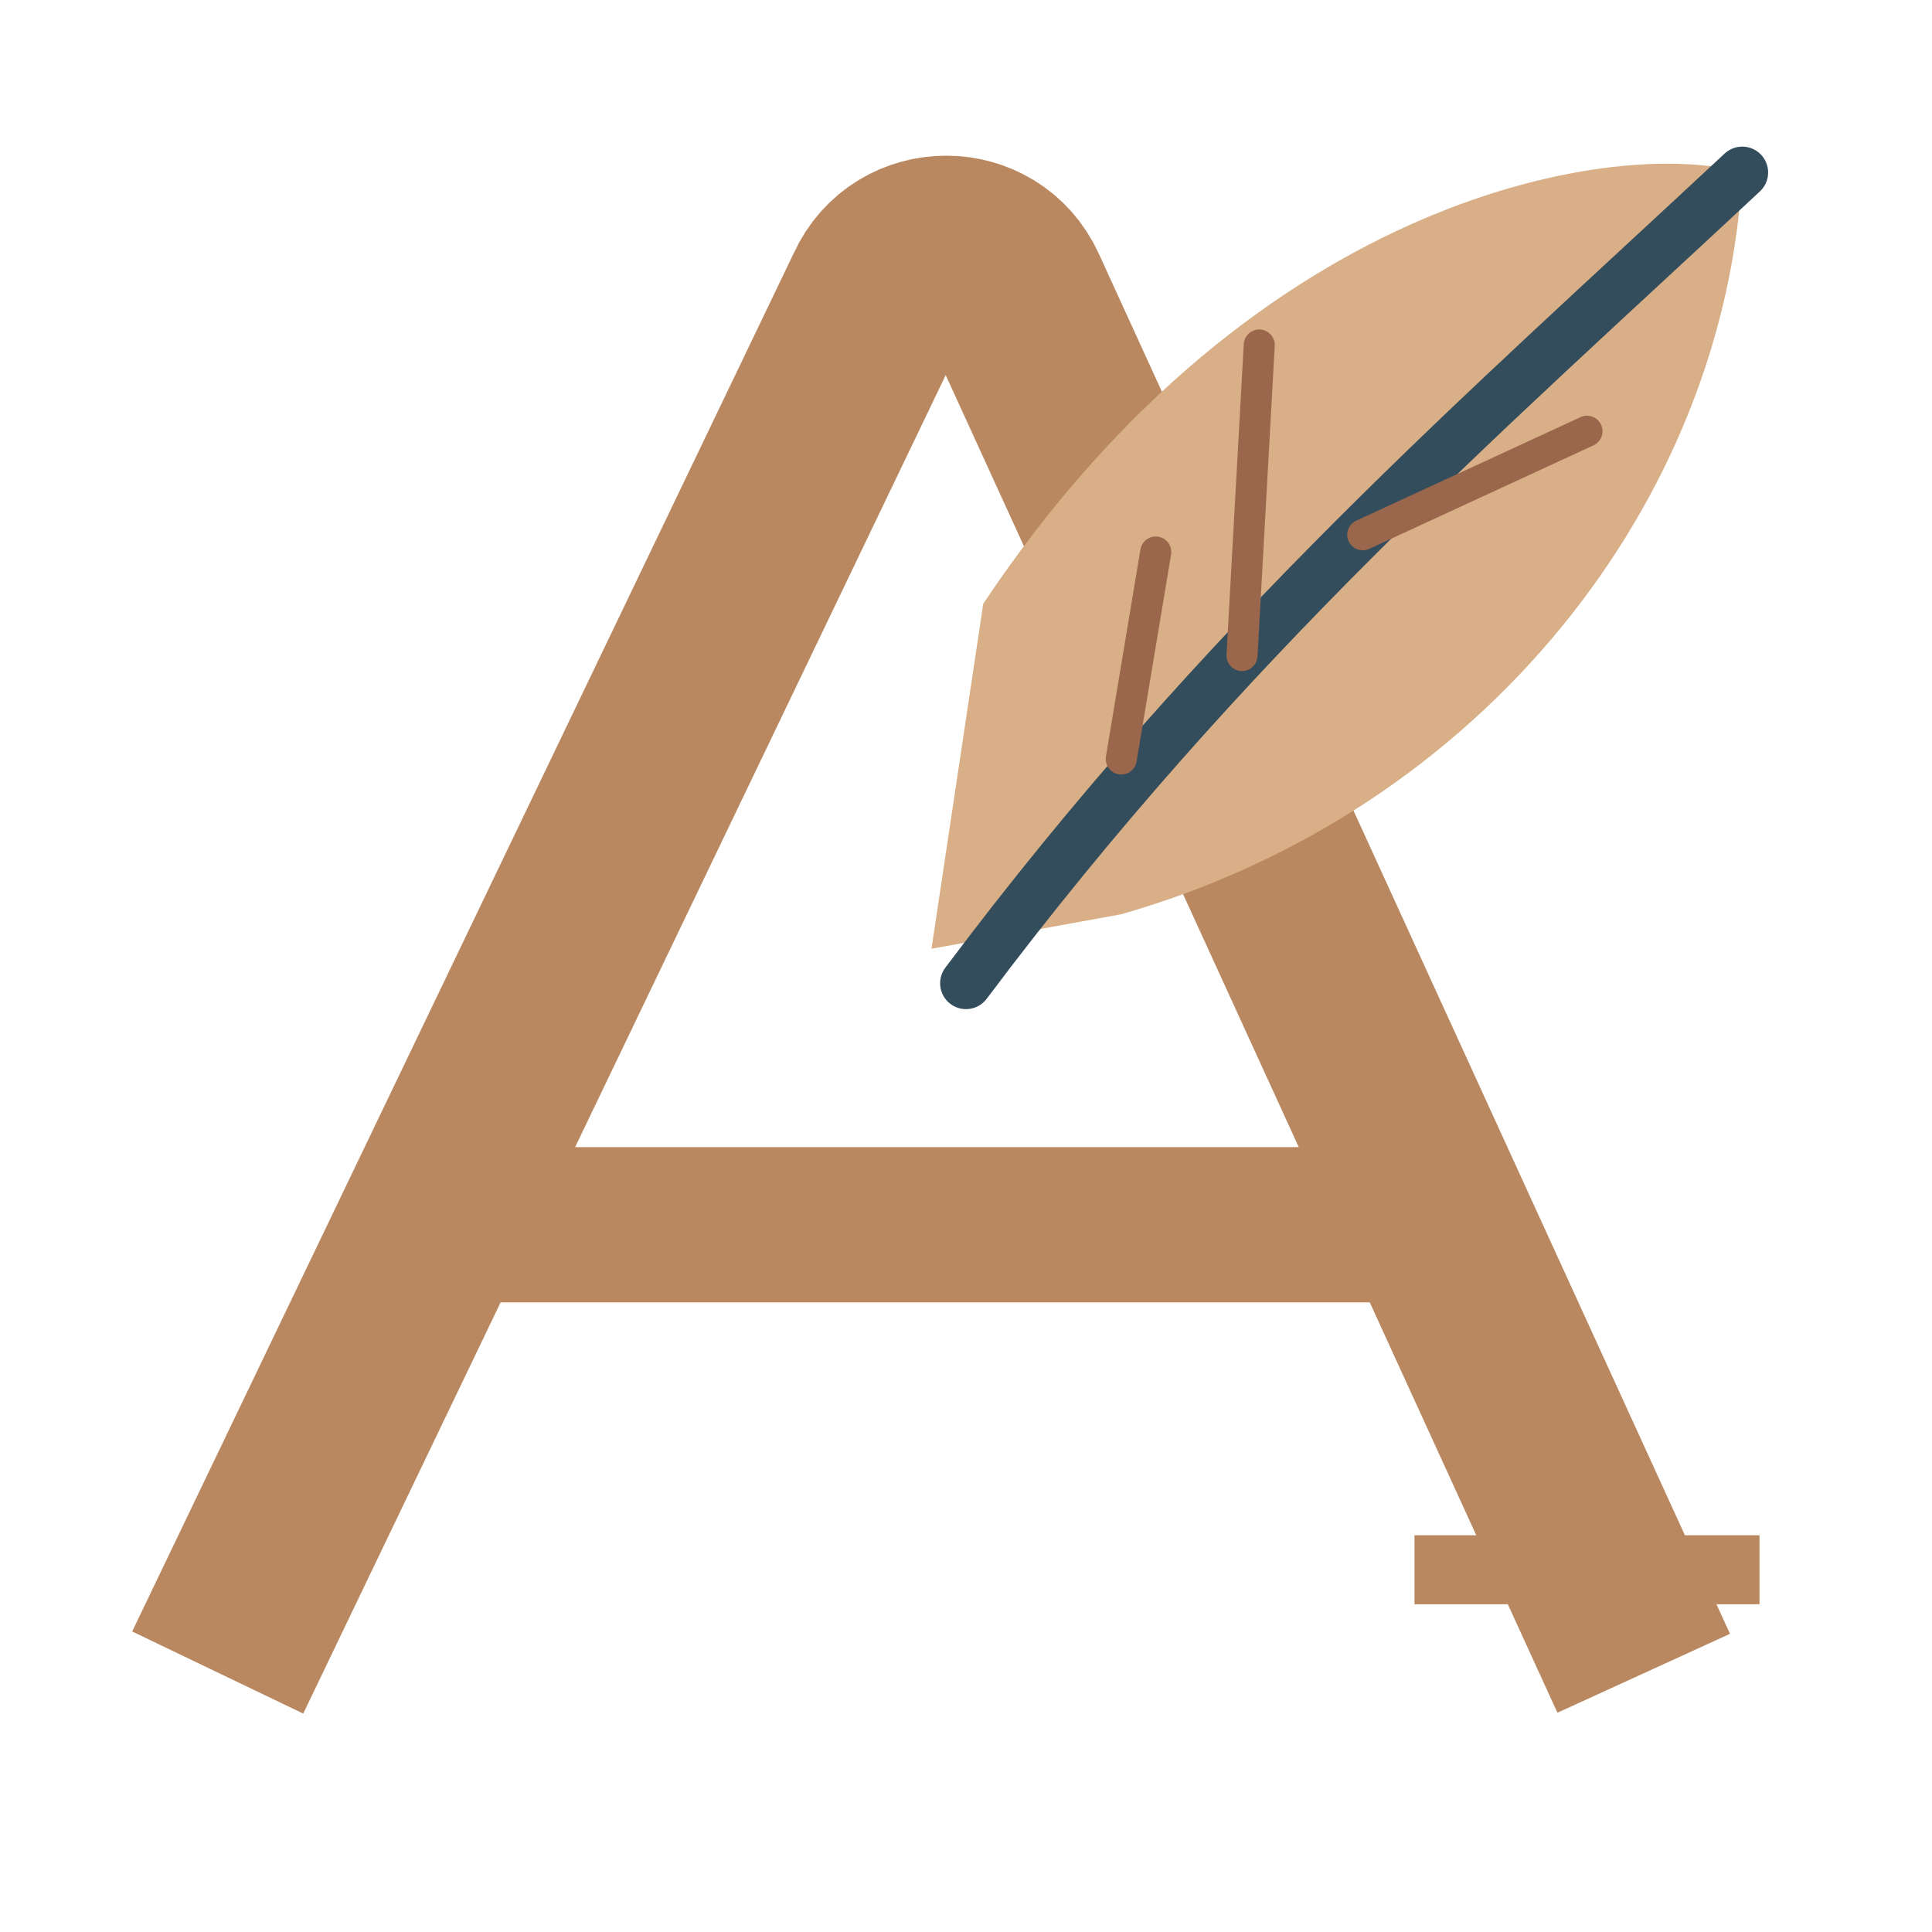
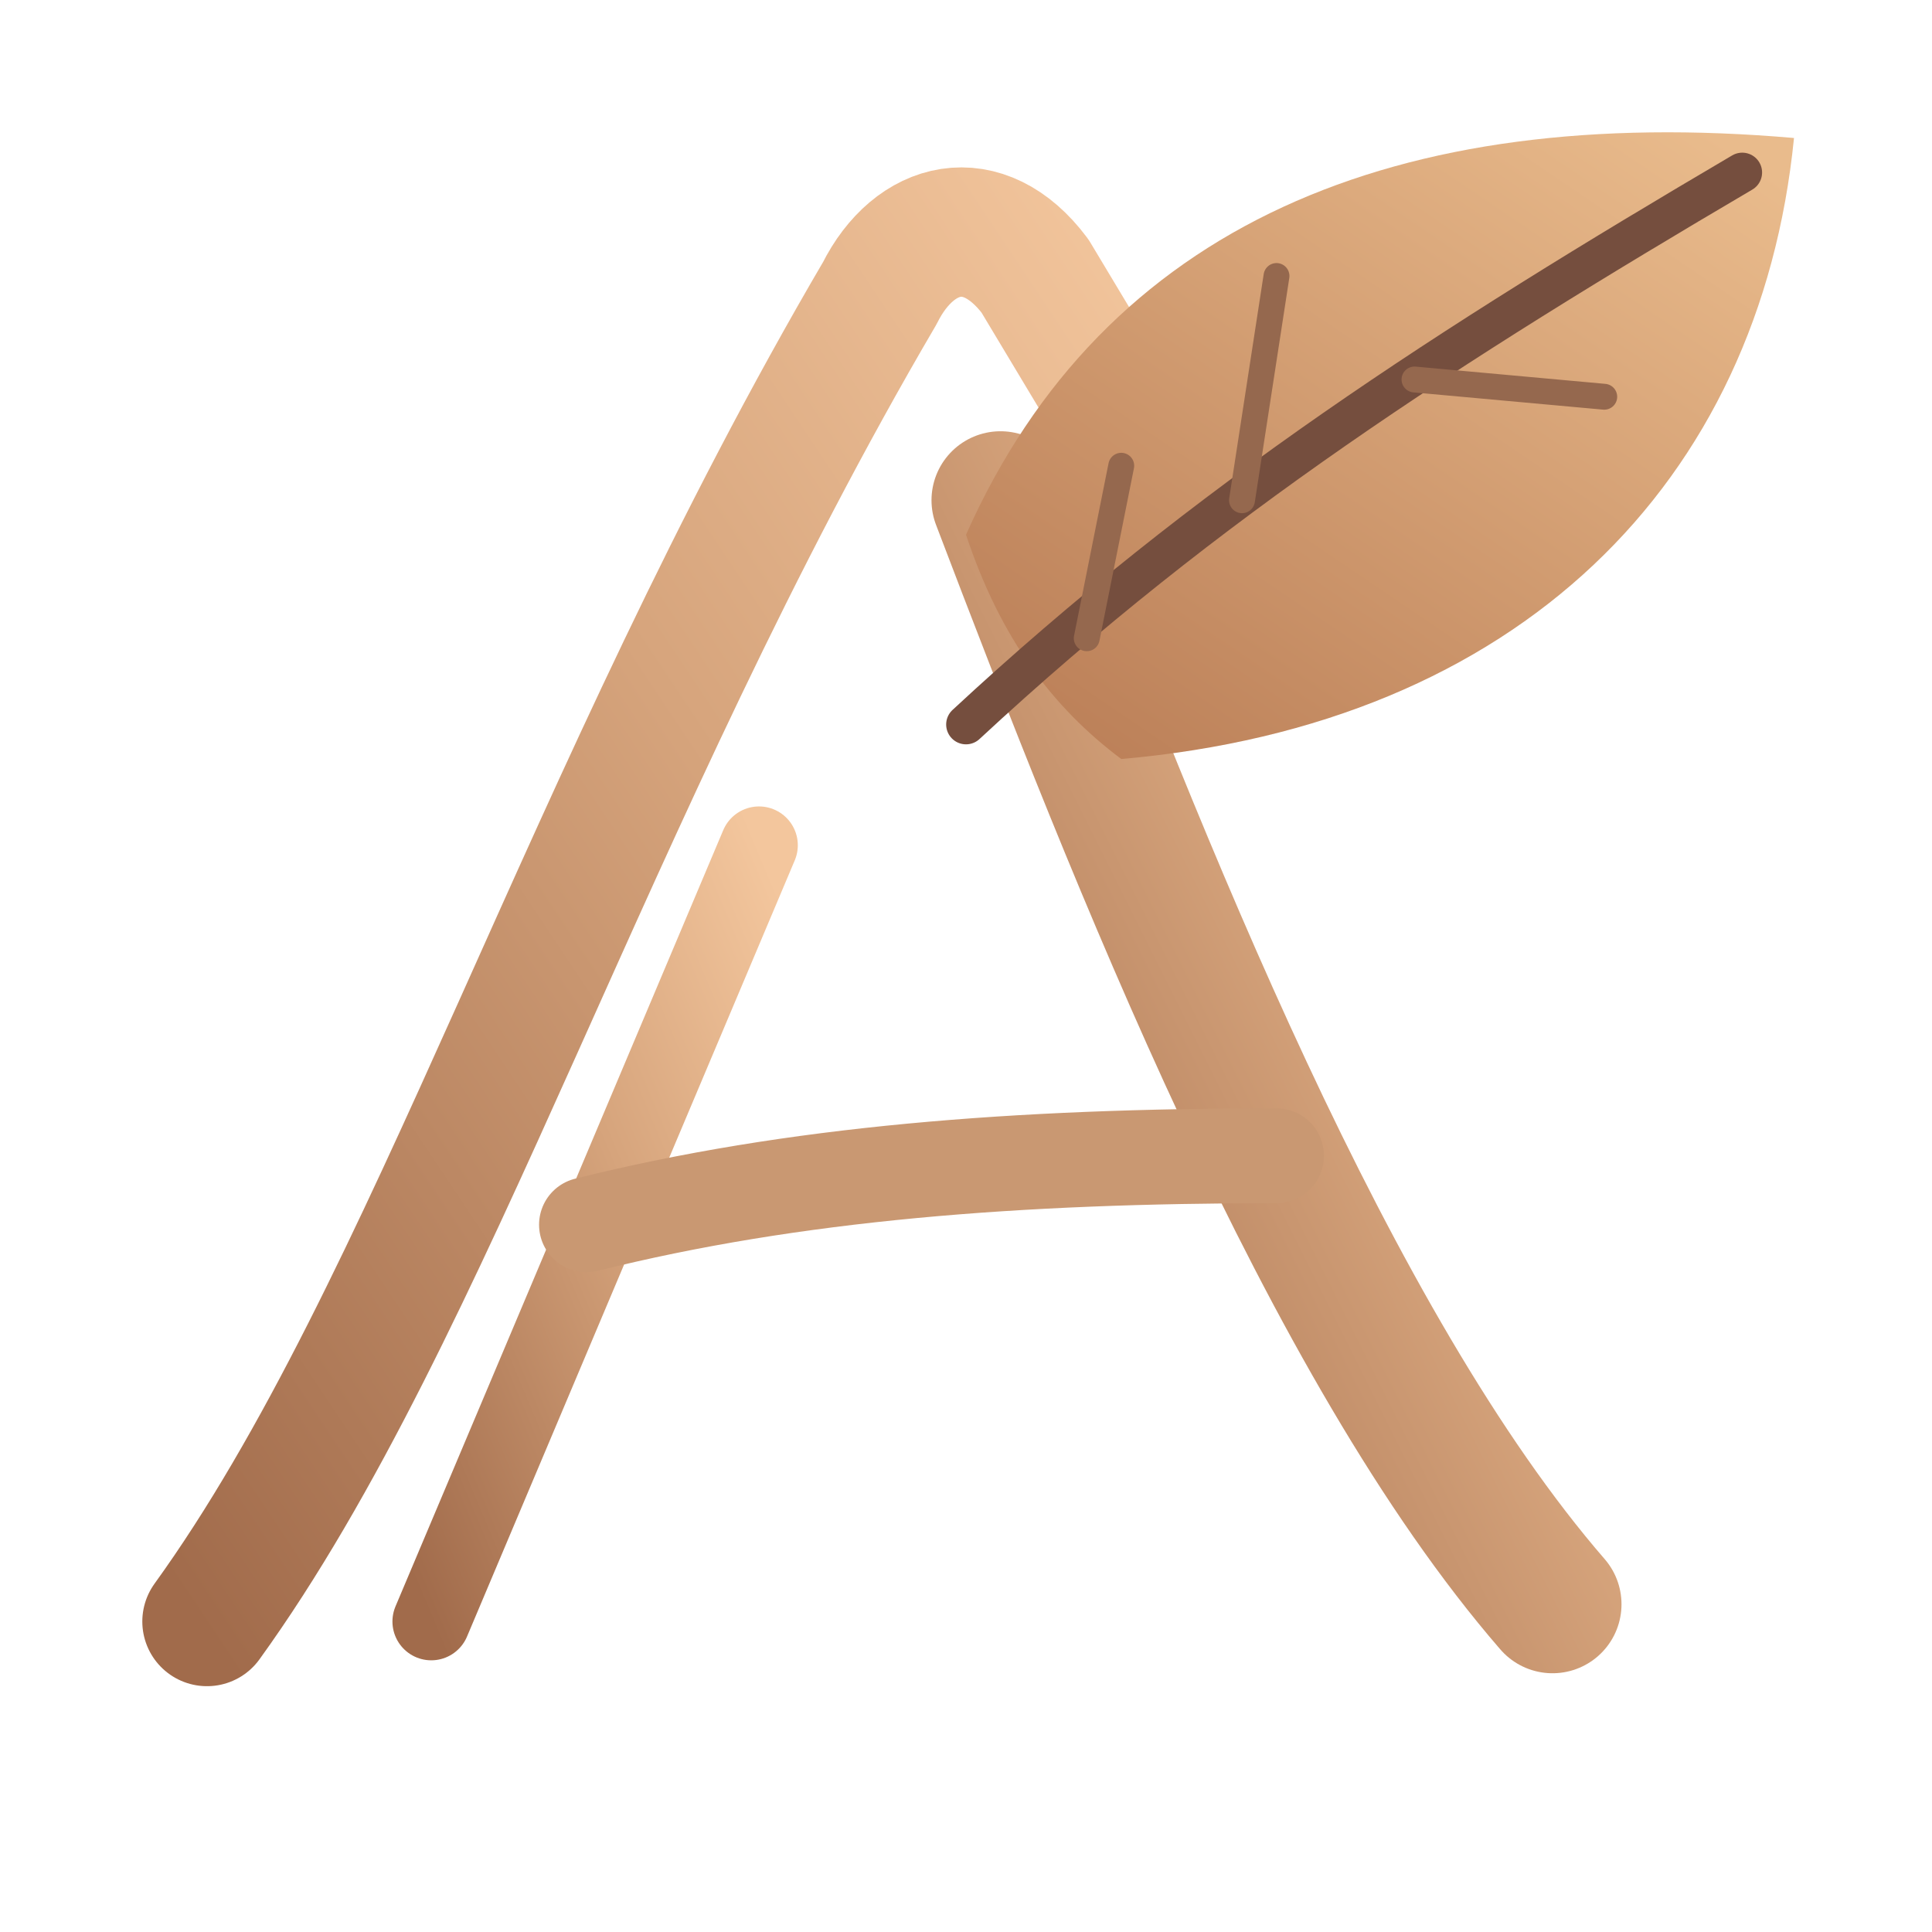
- <svg xmlns="http://www.w3.org/2000/svg" viewBox="0 0 112 112" role="img" aria-labelledby="aeTitle">
-   <path d="M15 92 51 17c1.5-3.3 6.2-3.3 7.7 0L93 92" fill="none" stroke="#B98860" stroke-width="11" stroke-linecap="square" stroke-linejoin="miter" />
-   <path d="M33 71h42" fill="none" stroke="#B98860" stroke-width="9" stroke-linecap="square" />
-   <path d="M57 35C73 11 94 8 101 10c-1 19-15 37-36 43l-11 2z" fill="#D8AF87" />
-   <path d="M56 57c15-20 30-33 45-47" fill="none" stroke="#344D5C" stroke-width="3" stroke-linecap="round" />
-   <path d="M72 38 73 20M79 31l13-6M65 44l2-12" fill="none" stroke="#9B674C" stroke-width="1.8" stroke-linecap="round" />
-   <path d="M84 91h16" stroke="#B98860" stroke-width="4" stroke-linecap="square" />
+ <svg xmlns="http://www.w3.org/2000/svg" viewBox="0 0 112 112" role="img" aria-labelledby="aeTitle aeDesc">
+   <defs>
+     <linearGradient id="bronze" x1="0" y1="1" x2="1" y2="0">
+       <stop stop-color="#A16B4B" />
+       <stop offset=".58" stop-color="#D6A47C" />
+       <stop offset="1" stop-color="#F3C69D" />
+     </linearGradient>
+     <linearGradient id="leaf" x1="0" y1="1" x2=".9" y2="0">
+       <stop stop-color="#B87B54" />
+       <stop offset="1" stop-color="#E9BB8C" />
+     </linearGradient>
+   </defs>
+   <path d="M12 94C25 76 34 46 51 17c2-4 6-5 9-1l6 10" fill="none" stroke="url(#bronze)" stroke-width="7.5" stroke-linecap="round" stroke-linejoin="round" />
+   <path d="M44 49 25 94" fill="none" stroke="url(#bronze)" stroke-width="4.5" stroke-linecap="round" />
+   <path d="M58 29c8 21 19 49 32 64" fill="none" stroke="url(#bronze)" stroke-width="8" stroke-linecap="round" />
+   <path d="M34 71c12-3 25-4 40-4" fill="none" stroke="#C99872" stroke-width="5.5" stroke-linecap="round" />
+   <path d="M56 31C64 13 81 6 104 8c-2 20-16 34-39 36-4-3-7-7-9-13Z" fill="url(#leaf)" />
+   <path d="M56 42C70 29 84 20 101 10" fill="none" stroke="#754E3E" stroke-width="2.3" stroke-linecap="round" />
+   <path d="M72 29 74 16M82 22l11 1M63 37l2-10" fill="none" stroke="#95684E" stroke-width="1.5" stroke-linecap="round" />
</svg>
